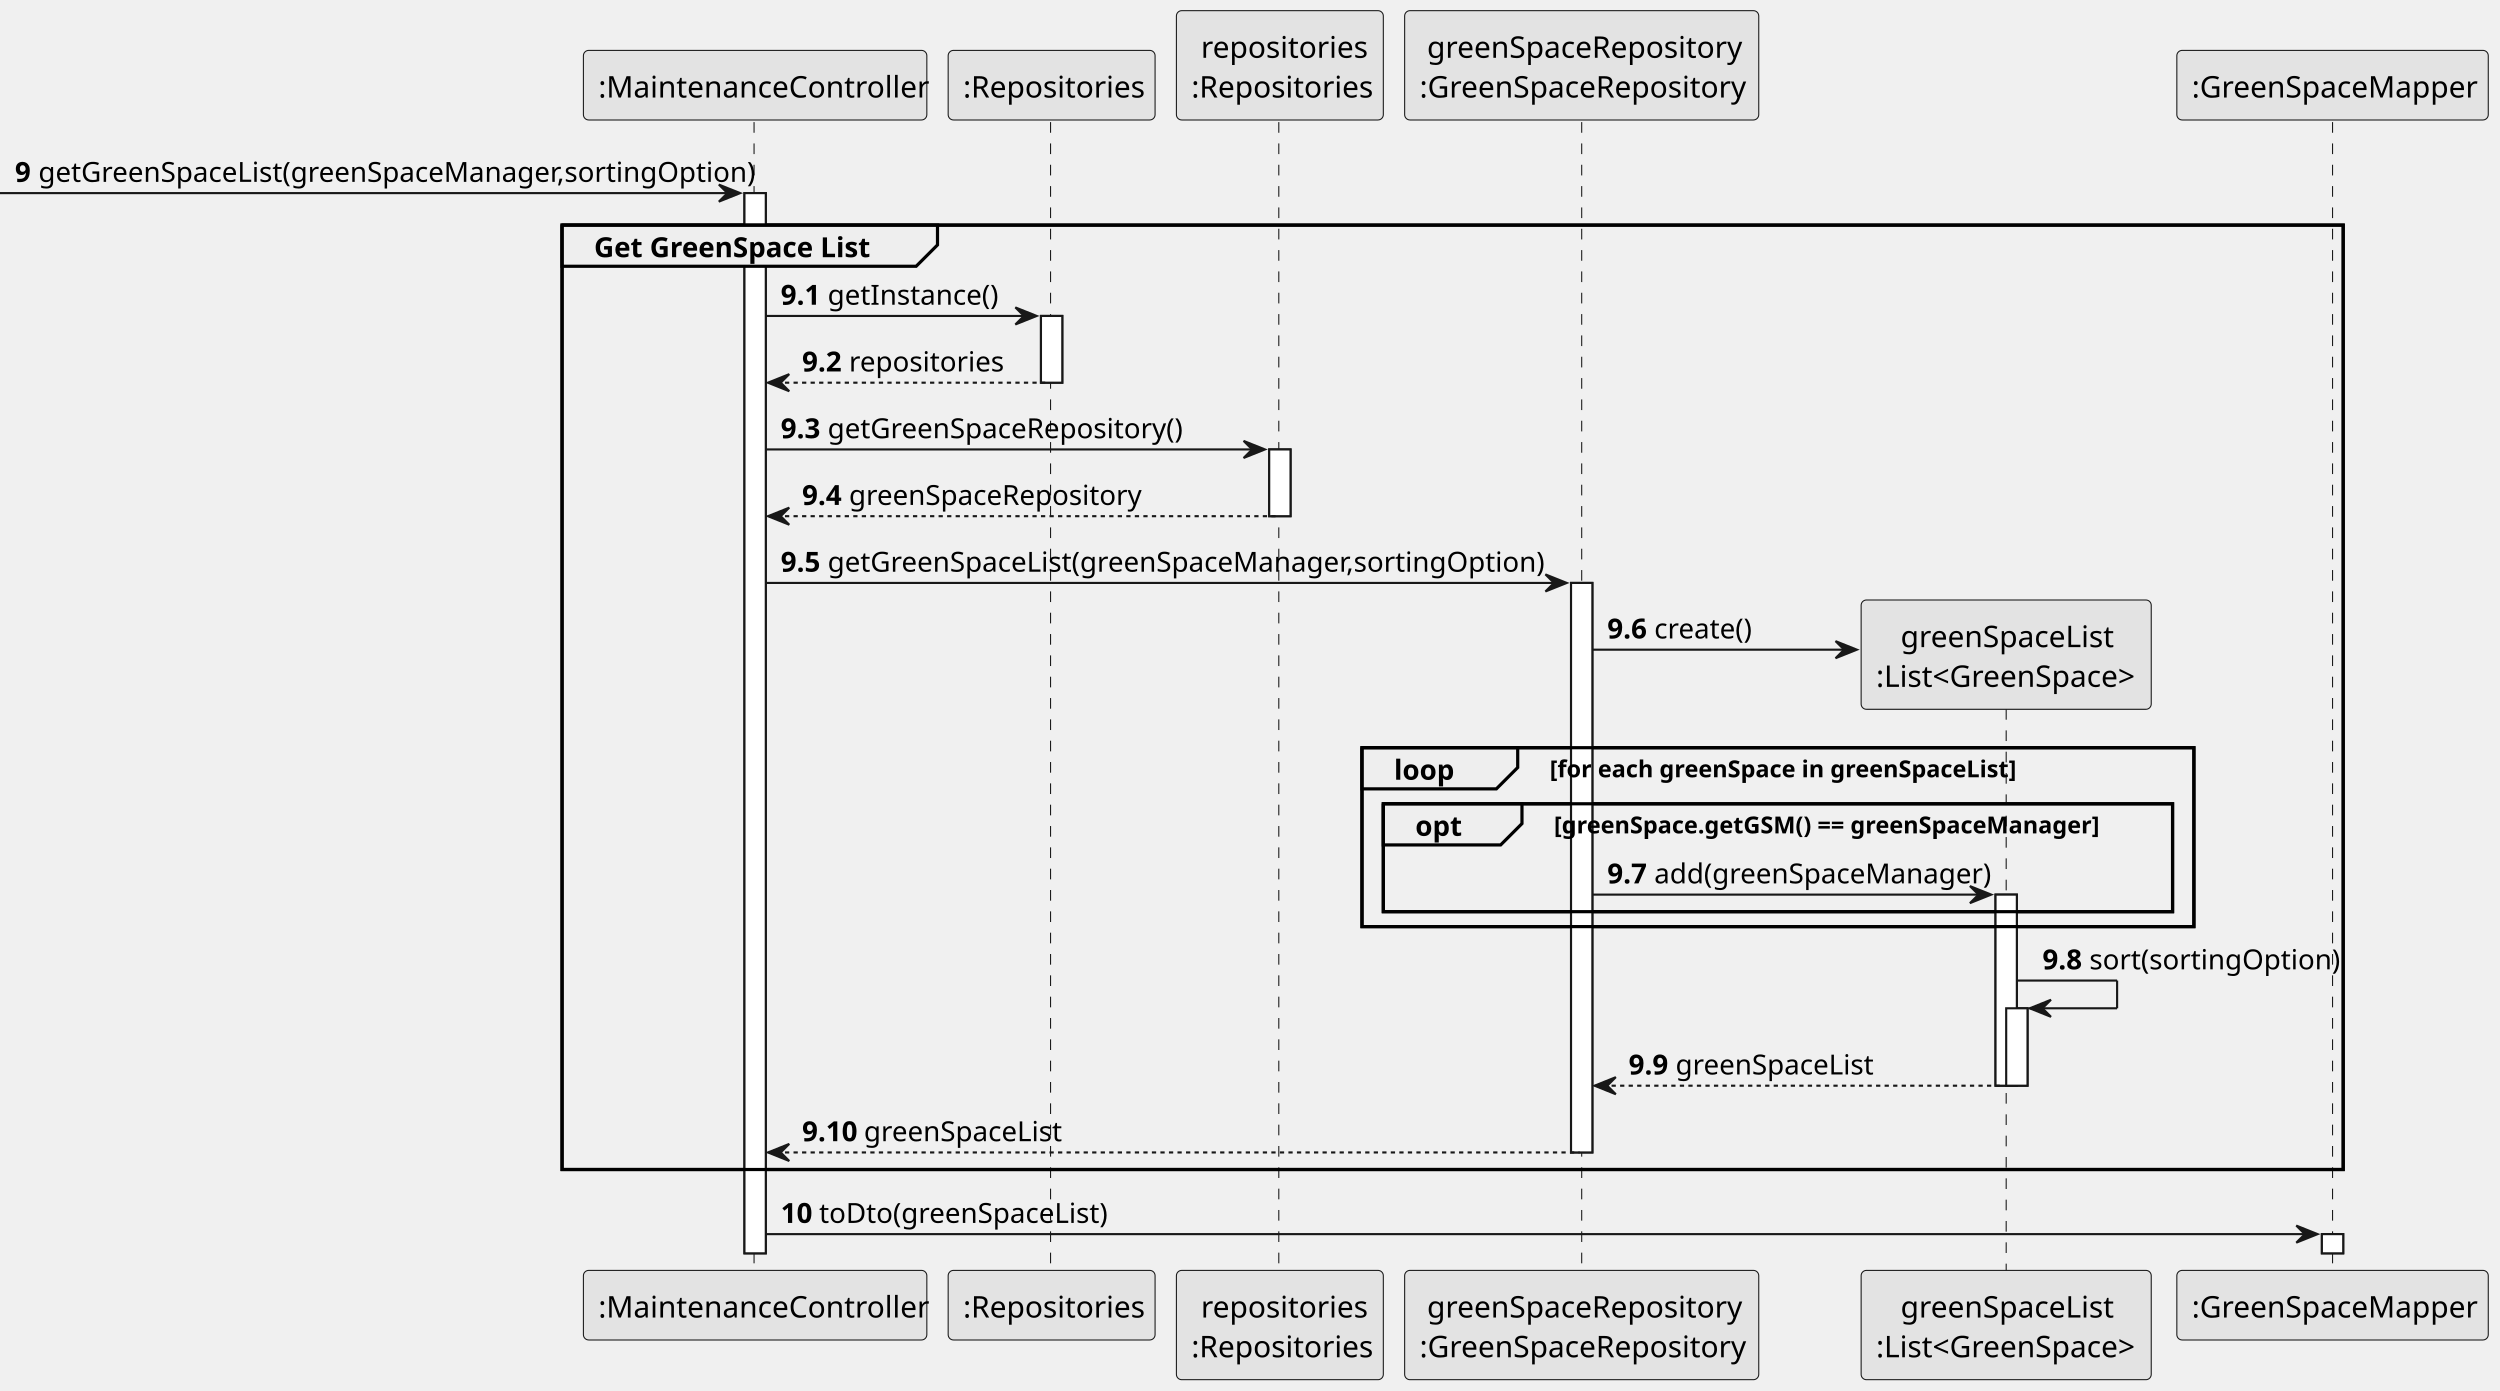
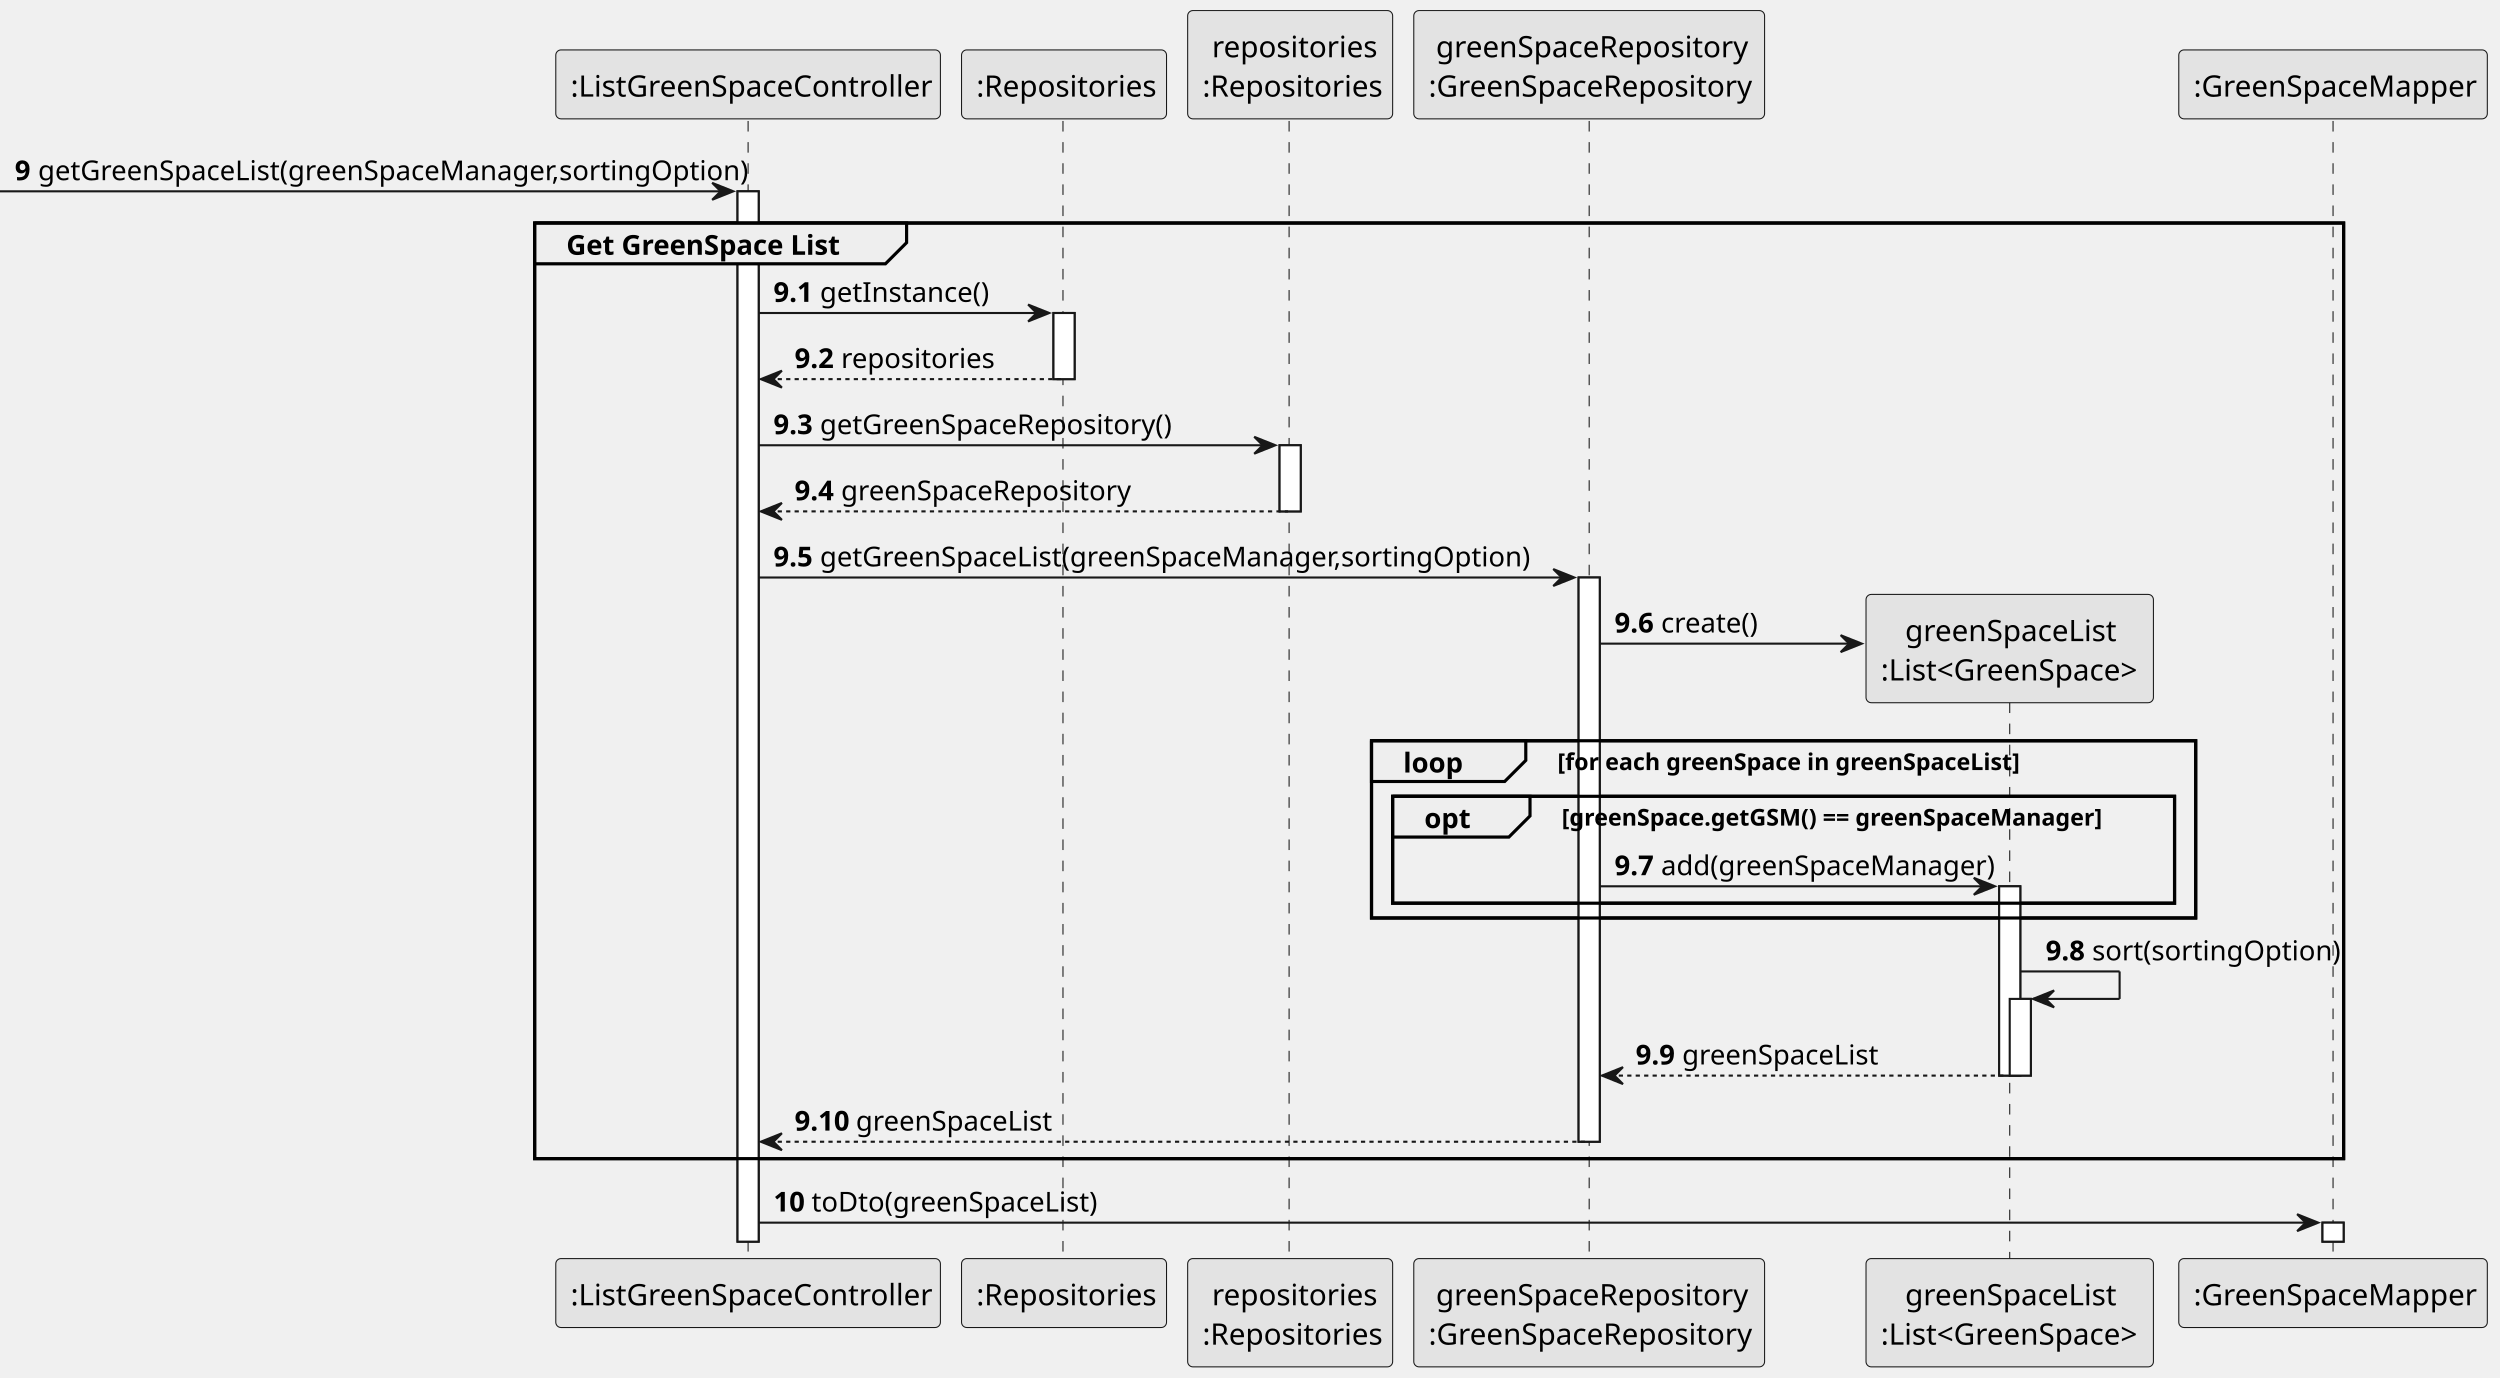
- <svg xmlns="http://www.w3.org/2000/svg" contentStyleType="text/css" height="652px" preserveAspectRatio="none" style="width:1172px;height:652px;background:#FFFFFF;" version="1.1" viewBox="0 0 1172 652" width="1172px" zoomAndPan="magnify">
+ <svg xmlns="http://www.w3.org/2000/svg" contentStyleType="text/css" height="652px" preserveAspectRatio="none" style="width:1183px;height:652px;background:#FFFFFF;" version="1.1" viewBox="0 0 1183 652" width="1183px" zoomAndPan="magnify">
  <defs />
  <g>
    <rect fill="#FFFFFF" height="497.025" style="stroke:#181818;stroke-width:1.0;" width="10" x="349" y="90.533" />
-     <rect fill="#FFFFFF" height="31.291" style="stroke:#181818;stroke-width:1.0;" width="10" x="488" y="148.115" />
-     <rect fill="#FFFFFF" height="31.291" style="stroke:#181818;stroke-width:1.0;" width="10" x="595" y="210.697" />
-     <rect fill="#FFFFFF" height="266.988" style="stroke:#181818;stroke-width:1.0;" width="10" x="736.5" y="273.279" />
-     <rect fill="#FFFFFF" height="89.582" style="stroke:#181818;stroke-width:1.0;" width="10" x="935.5" y="419.394" />
-     <rect fill="#FFFFFF" height="36.291" style="stroke:#181818;stroke-width:1.0;" width="10" x="940.5" y="472.685" />
-     <rect fill="#FFFFFF" height="9" style="stroke:#181818;stroke-width:1.0;" width="10" x="1088.5" y="578.559" />
-     <rect fill="none" height="442.734" style="stroke:#000000;stroke-width:1.5;" width="835" x="263.5" y="105.533" />
-     <rect fill="none" height="83.873" style="stroke:#000000;stroke-width:1.5;" width="390" x="638.5" y="350.522" />
-     <rect fill="none" height="50.582" style="stroke:#000000;stroke-width:1.5;" width="370" x="648.5" y="376.812" />
-     <line style="stroke:#181818;stroke-width:0.5;stroke-dasharray:5.0,5.0;" x1="353.5" x2="353.5" y1="57.242" y2="596.559" />
-     <line style="stroke:#181818;stroke-width:0.5;stroke-dasharray:5.0,5.0;" x1="492.5" x2="492.5" y1="57.242" y2="596.559" />
-     <line style="stroke:#181818;stroke-width:0.5;stroke-dasharray:5.0,5.0;" x1="599.5" x2="599.5" y1="57.242" y2="596.559" />
-     <line style="stroke:#181818;stroke-width:0.5;stroke-dasharray:5.0,5.0;" x1="741.5" x2="741.5" y1="57.242" y2="596.559" />
-     <line style="stroke:#181818;stroke-width:0.5;stroke-dasharray:5.0,5.0;" x1="940.5" x2="940.5" y1="322.4" y2="596.559" />
-     <line style="stroke:#181818;stroke-width:0.5;stroke-dasharray:5.0,5.0;" x1="1093.5" x2="1093.5" y1="57.242" y2="596.559" />
-     <rect fill="#E3E3E3" height="32.621" rx="2.5" ry="2.5" style="stroke:#181818;stroke-width:0.5;" width="161" x="273.5" y="23.621" />
-     <text fill="#000000" font-family="sans-serif" font-size="14" lengthAdjust="spacing" textLength="147" x="280.5" y="45.728">:MaintenanceController</text>
-     <rect fill="#E3E3E3" height="32.621" rx="2.5" ry="2.5" style="stroke:#181818;stroke-width:0.5;" width="161" x="273.5" y="595.559" />
-     <text fill="#000000" font-family="sans-serif" font-size="14" lengthAdjust="spacing" textLength="147" x="280.5" y="617.666">:MaintenanceController</text>
-     <rect fill="#E3E3E3" height="32.621" rx="2.5" ry="2.5" style="stroke:#181818;stroke-width:0.5;" width="97" x="444.5" y="23.621" />
-     <text fill="#000000" font-family="sans-serif" font-size="14" lengthAdjust="spacing" textLength="83" x="451.5" y="45.728">:Repositories</text>
-     <rect fill="#E3E3E3" height="32.621" rx="2.5" ry="2.5" style="stroke:#181818;stroke-width:0.5;" width="97" x="444.5" y="595.559" />
-     <text fill="#000000" font-family="sans-serif" font-size="14" lengthAdjust="spacing" textLength="83" x="451.5" y="617.666">:Repositories</text>
-     <rect fill="#E3E3E3" height="51.242" rx="2.5" ry="2.5" style="stroke:#181818;stroke-width:0.5;" width="97" x="551.5" y="5" />
-     <text fill="#000000" font-family="sans-serif" font-size="14" lengthAdjust="spacing" textLength="74" x="563" y="27.107">repositories</text>
-     <text fill="#000000" font-family="sans-serif" font-size="14" lengthAdjust="spacing" textLength="83" x="558.5" y="45.728">:Repositories</text>
-     <rect fill="#E3E3E3" height="51.242" rx="2.5" ry="2.5" style="stroke:#181818;stroke-width:0.5;" width="97" x="551.5" y="595.559" />
-     <text fill="#000000" font-family="sans-serif" font-size="14" lengthAdjust="spacing" textLength="74" x="563" y="617.666">repositories</text>
-     <text fill="#000000" font-family="sans-serif" font-size="14" lengthAdjust="spacing" textLength="83" x="558.5" y="636.287">:Repositories</text>
-     <rect fill="#E3E3E3" height="51.242" rx="2.5" ry="2.5" style="stroke:#181818;stroke-width:0.5;" width="166" x="658.5" y="5" />
-     <text fill="#000000" font-family="sans-serif" font-size="14" lengthAdjust="spacing" textLength="145" x="669" y="27.107">greenSpaceRepository</text>
-     <text fill="#000000" font-family="sans-serif" font-size="14" lengthAdjust="spacing" textLength="152" x="665.5" y="45.728">:GreenSpaceRepository</text>
-     <rect fill="#E3E3E3" height="51.242" rx="2.5" ry="2.5" style="stroke:#181818;stroke-width:0.5;" width="166" x="658.5" y="595.559" />
-     <text fill="#000000" font-family="sans-serif" font-size="14" lengthAdjust="spacing" textLength="145" x="669" y="617.666">greenSpaceRepository</text>
-     <text fill="#000000" font-family="sans-serif" font-size="14" lengthAdjust="spacing" textLength="152" x="665.5" y="636.287">:GreenSpaceRepository</text>
-     <rect fill="#E3E3E3" height="51.242" rx="2.5" ry="2.5" style="stroke:#181818;stroke-width:0.5;" width="136" x="872.5" y="595.559" />
-     <text fill="#000000" font-family="sans-serif" font-size="14" lengthAdjust="spacing" textLength="99" x="891" y="617.666">greenSpaceList</text>
-     <text fill="#000000" font-family="sans-serif" font-size="14" lengthAdjust="spacing" textLength="122" x="879.5" y="636.287">:List&lt;GreenSpace&gt;</text>
-     <rect fill="#E3E3E3" height="32.621" rx="2.5" ry="2.5" style="stroke:#181818;stroke-width:0.5;" width="146" x="1020.5" y="23.621" />
-     <text fill="#000000" font-family="sans-serif" font-size="14" lengthAdjust="spacing" textLength="132" x="1027.5" y="45.728">:GreenSpaceMapper</text>
-     <rect fill="#E3E3E3" height="32.621" rx="2.5" ry="2.5" style="stroke:#181818;stroke-width:0.5;" width="146" x="1020.5" y="595.559" />
-     <text fill="#000000" font-family="sans-serif" font-size="14" lengthAdjust="spacing" textLength="132" x="1027.5" y="617.666">:GreenSpaceMapper</text>
+     <rect fill="#FFFFFF" height="31.291" style="stroke:#181818;stroke-width:1.0;" width="10" x="498.5" y="148.115" />
+     <rect fill="#FFFFFF" height="31.291" style="stroke:#181818;stroke-width:1.0;" width="10" x="605.5" y="210.697" />
+     <rect fill="#FFFFFF" height="266.988" style="stroke:#181818;stroke-width:1.0;" width="10" x="747" y="273.279" />
+     <rect fill="#FFFFFF" height="89.582" style="stroke:#181818;stroke-width:1.0;" width="10" x="946" y="419.394" />
+     <rect fill="#FFFFFF" height="36.291" style="stroke:#181818;stroke-width:1.0;" width="10" x="951" y="472.685" />
+     <rect fill="#FFFFFF" height="9" style="stroke:#181818;stroke-width:1.0;" width="10" x="1099" y="578.559" />
+     <rect fill="none" height="442.734" style="stroke:#000000;stroke-width:1.5;" width="856" x="253" y="105.533" />
+     <rect fill="none" height="83.873" style="stroke:#000000;stroke-width:1.5;" width="390" x="649" y="350.522" />
+     <rect fill="none" height="50.582" style="stroke:#000000;stroke-width:1.5;" width="370" x="659" y="376.812" />
+     <line style="stroke:#181818;stroke-width:0.5;stroke-dasharray:5.0,5.0;" x1="354" x2="354" y1="57.242" y2="596.559" />
+     <line style="stroke:#181818;stroke-width:0.5;stroke-dasharray:5.0,5.0;" x1="503" x2="503" y1="57.242" y2="596.559" />
+     <line style="stroke:#181818;stroke-width:0.5;stroke-dasharray:5.0,5.0;" x1="610" x2="610" y1="57.242" y2="596.559" />
+     <line style="stroke:#181818;stroke-width:0.5;stroke-dasharray:5.0,5.0;" x1="752" x2="752" y1="57.242" y2="596.559" />
+     <line style="stroke:#181818;stroke-width:0.5;stroke-dasharray:5.0,5.0;" x1="951" x2="951" y1="322.4" y2="596.559" />
+     <line style="stroke:#181818;stroke-width:0.5;stroke-dasharray:5.0,5.0;" x1="1104" x2="1104" y1="57.242" y2="596.559" />
+     <rect fill="#E3E3E3" height="32.621" rx="2.5" ry="2.5" style="stroke:#181818;stroke-width:0.5;" width="182" x="263" y="23.621" />
+     <text fill="#000000" font-family="sans-serif" font-size="14" lengthAdjust="spacing" textLength="168" x="270" y="45.728">:ListGreenSpaceController</text>
+     <rect fill="#E3E3E3" height="32.621" rx="2.5" ry="2.5" style="stroke:#181818;stroke-width:0.5;" width="182" x="263" y="595.559" />
+     <text fill="#000000" font-family="sans-serif" font-size="14" lengthAdjust="spacing" textLength="168" x="270" y="617.666">:ListGreenSpaceController</text>
+     <rect fill="#E3E3E3" height="32.621" rx="2.5" ry="2.5" style="stroke:#181818;stroke-width:0.5;" width="97" x="455" y="23.621" />
+     <text fill="#000000" font-family="sans-serif" font-size="14" lengthAdjust="spacing" textLength="83" x="462" y="45.728">:Repositories</text>
+     <rect fill="#E3E3E3" height="32.621" rx="2.5" ry="2.5" style="stroke:#181818;stroke-width:0.5;" width="97" x="455" y="595.559" />
+     <text fill="#000000" font-family="sans-serif" font-size="14" lengthAdjust="spacing" textLength="83" x="462" y="617.666">:Repositories</text>
+     <rect fill="#E3E3E3" height="51.242" rx="2.5" ry="2.5" style="stroke:#181818;stroke-width:0.5;" width="97" x="562" y="5" />
+     <text fill="#000000" font-family="sans-serif" font-size="14" lengthAdjust="spacing" textLength="74" x="573.5" y="27.107">repositories</text>
+     <text fill="#000000" font-family="sans-serif" font-size="14" lengthAdjust="spacing" textLength="83" x="569" y="45.728">:Repositories</text>
+     <rect fill="#E3E3E3" height="51.242" rx="2.5" ry="2.5" style="stroke:#181818;stroke-width:0.5;" width="97" x="562" y="595.559" />
+     <text fill="#000000" font-family="sans-serif" font-size="14" lengthAdjust="spacing" textLength="74" x="573.5" y="617.666">repositories</text>
+     <text fill="#000000" font-family="sans-serif" font-size="14" lengthAdjust="spacing" textLength="83" x="569" y="636.287">:Repositories</text>
+     <rect fill="#E3E3E3" height="51.242" rx="2.5" ry="2.5" style="stroke:#181818;stroke-width:0.5;" width="166" x="669" y="5" />
+     <text fill="#000000" font-family="sans-serif" font-size="14" lengthAdjust="spacing" textLength="145" x="679.5" y="27.107">greenSpaceRepository</text>
+     <text fill="#000000" font-family="sans-serif" font-size="14" lengthAdjust="spacing" textLength="152" x="676" y="45.728">:GreenSpaceRepository</text>
+     <rect fill="#E3E3E3" height="51.242" rx="2.5" ry="2.5" style="stroke:#181818;stroke-width:0.5;" width="166" x="669" y="595.559" />
+     <text fill="#000000" font-family="sans-serif" font-size="14" lengthAdjust="spacing" textLength="145" x="679.5" y="617.666">greenSpaceRepository</text>
+     <text fill="#000000" font-family="sans-serif" font-size="14" lengthAdjust="spacing" textLength="152" x="676" y="636.287">:GreenSpaceRepository</text>
+     <rect fill="#E3E3E3" height="51.242" rx="2.5" ry="2.5" style="stroke:#181818;stroke-width:0.5;" width="136" x="883" y="595.559" />
+     <text fill="#000000" font-family="sans-serif" font-size="14" lengthAdjust="spacing" textLength="99" x="901.5" y="617.666">greenSpaceList</text>
+     <text fill="#000000" font-family="sans-serif" font-size="14" lengthAdjust="spacing" textLength="122" x="890" y="636.287">:List&lt;GreenSpace&gt;</text>
+     <rect fill="#E3E3E3" height="32.621" rx="2.5" ry="2.5" style="stroke:#181818;stroke-width:0.5;" width="146" x="1031" y="23.621" />
+     <text fill="#000000" font-family="sans-serif" font-size="14" lengthAdjust="spacing" textLength="132" x="1038" y="45.728">:GreenSpaceMapper</text>
+     <rect fill="#E3E3E3" height="32.621" rx="2.5" ry="2.5" style="stroke:#181818;stroke-width:0.5;" width="146" x="1031" y="595.559" />
+     <text fill="#000000" font-family="sans-serif" font-size="14" lengthAdjust="spacing" textLength="132" x="1038" y="617.666">:GreenSpaceMapper</text>
    <rect fill="#FFFFFF" height="497.025" style="stroke:#181818;stroke-width:1.0;" width="10" x="349" y="90.533" />
-     <rect fill="#FFFFFF" height="31.291" style="stroke:#181818;stroke-width:1.0;" width="10" x="488" y="148.115" />
-     <rect fill="#FFFFFF" height="31.291" style="stroke:#181818;stroke-width:1.0;" width="10" x="595" y="210.697" />
-     <rect fill="#FFFFFF" height="266.988" style="stroke:#181818;stroke-width:1.0;" width="10" x="736.5" y="273.279" />
-     <rect fill="#FFFFFF" height="89.582" style="stroke:#181818;stroke-width:1.0;" width="10" x="935.5" y="419.394" />
-     <rect fill="#FFFFFF" height="36.291" style="stroke:#181818;stroke-width:1.0;" width="10" x="940.5" y="472.685" />
-     <rect fill="#FFFFFF" height="9" style="stroke:#181818;stroke-width:1.0;" width="10" x="1088.5" y="578.559" />
+     <rect fill="#FFFFFF" height="31.291" style="stroke:#181818;stroke-width:1.0;" width="10" x="498.5" y="148.115" />
+     <rect fill="#FFFFFF" height="31.291" style="stroke:#181818;stroke-width:1.0;" width="10" x="605.5" y="210.697" />
+     <rect fill="#FFFFFF" height="266.988" style="stroke:#181818;stroke-width:1.0;" width="10" x="747" y="273.279" />
+     <rect fill="#FFFFFF" height="89.582" style="stroke:#181818;stroke-width:1.0;" width="10" x="946" y="419.394" />
+     <rect fill="#FFFFFF" height="36.291" style="stroke:#181818;stroke-width:1.0;" width="10" x="951" y="472.685" />
+     <rect fill="#FFFFFF" height="9" style="stroke:#181818;stroke-width:1.0;" width="10" x="1099" y="578.559" />
    <polygon fill="#181818" points="337,86.533,347,90.533,337,94.533,341,90.533" style="stroke:#181818;stroke-width:1.0;" />
    <line style="stroke:#181818;stroke-width:1.0;" x1="0" x2="343" y1="90.533" y2="90.533" />
    <text fill="#000000" font-family="sans-serif" font-size="13" font-weight="bold" lengthAdjust="spacing" textLength="7" x="7" y="85.27">9</text>
    <text fill="#000000" font-family="sans-serif" font-size="13" lengthAdjust="spacing" textLength="319" x="18" y="85.27">getGreenSpaceList(greenSpaceManager,sortingOption)</text>
-     <path d="M263.5,105.533 L439.5,105.533 L439.5,114.824 L429.5,124.824 L263.5,124.824 L263.5,105.533 " fill="#EEEEEE" style="stroke:#000000;stroke-width:1.5;" />
-     <rect fill="none" height="442.734" style="stroke:#000000;stroke-width:1.5;" width="835" x="263.5" y="105.533" />
-     <text fill="#000000" font-family="sans-serif" font-size="13" font-weight="bold" lengthAdjust="spacing" textLength="131" x="278.5" y="120.561">Get GreenSpace List</text>
-     <polygon fill="#181818" points="476,144.115,486,148.115,476,152.115,480,148.115" style="stroke:#181818;stroke-width:1.0;" />
-     <line style="stroke:#181818;stroke-width:1.0;" x1="359" x2="482" y1="148.115" y2="148.115" />
+     <path d="M253,105.533 L429,105.533 L429,114.824 L419,124.824 L253,124.824 L253,105.533 " fill="#EEEEEE" style="stroke:#000000;stroke-width:1.5;" />
+     <rect fill="none" height="442.734" style="stroke:#000000;stroke-width:1.5;" width="856" x="253" y="105.533" />
+     <text fill="#000000" font-family="sans-serif" font-size="13" font-weight="bold" lengthAdjust="spacing" textLength="131" x="268" y="120.561">Get GreenSpace List</text>
+     <polygon fill="#181818" points="486.5,144.115,496.5,148.115,486.5,152.115,490.5,148.115" style="stroke:#181818;stroke-width:1.0;" />
+     <line style="stroke:#181818;stroke-width:1.0;" x1="359" x2="492.5" y1="148.115" y2="148.115" />
    <text fill="#000000" font-family="sans-serif" font-size="13" font-weight="bold" lengthAdjust="spacing" textLength="18" x="366" y="142.852">9.1</text>
    <text fill="#000000" font-family="sans-serif" font-size="13" lengthAdjust="spacing" textLength="75" x="388" y="142.852">getInstance()</text>
    <polygon fill="#181818" points="370,175.406,360,179.406,370,183.406,366,179.406" style="stroke:#181818;stroke-width:1.0;" />
-     <line style="stroke:#181818;stroke-width:1.0;stroke-dasharray:2.0,2.0;" x1="364" x2="492" y1="179.406" y2="179.406" />
+     <line style="stroke:#181818;stroke-width:1.0;stroke-dasharray:2.0,2.0;" x1="364" x2="502.5" y1="179.406" y2="179.406" />
    <text fill="#000000" font-family="sans-serif" font-size="13" font-weight="bold" lengthAdjust="spacing" textLength="18" x="376" y="174.144">9.2</text>
    <text fill="#000000" font-family="sans-serif" font-size="13" lengthAdjust="spacing" textLength="67" x="398" y="174.144">repositories</text>
-     <polygon fill="#181818" points="583,206.697,593,210.697,583,214.697,587,210.697" style="stroke:#181818;stroke-width:1.0;" />
-     <line style="stroke:#181818;stroke-width:1.0;" x1="359" x2="589" y1="210.697" y2="210.697" />
+     <polygon fill="#181818" points="593.5,206.697,603.5,210.697,593.5,214.697,597.5,210.697" style="stroke:#181818;stroke-width:1.0;" />
+     <line style="stroke:#181818;stroke-width:1.0;" x1="359" x2="599.5" y1="210.697" y2="210.697" />
    <text fill="#000000" font-family="sans-serif" font-size="13" font-weight="bold" lengthAdjust="spacing" textLength="18" x="366" y="205.435">9.3</text>
    <text fill="#000000" font-family="sans-serif" font-size="13" lengthAdjust="spacing" textLength="160" x="388" y="205.435">getGreenSpaceRepository()</text>
    <polygon fill="#181818" points="370,237.988,360,241.988,370,245.988,366,241.988" style="stroke:#181818;stroke-width:1.0;" />
-     <line style="stroke:#181818;stroke-width:1.0;stroke-dasharray:2.0,2.0;" x1="364" x2="599" y1="241.988" y2="241.988" />
+     <line style="stroke:#181818;stroke-width:1.0;stroke-dasharray:2.0,2.0;" x1="364" x2="609.5" y1="241.988" y2="241.988" />
    <text fill="#000000" font-family="sans-serif" font-size="13" font-weight="bold" lengthAdjust="spacing" textLength="18" x="376" y="236.726">9.4</text>
    <text fill="#000000" font-family="sans-serif" font-size="13" lengthAdjust="spacing" textLength="131" x="398" y="236.726">greenSpaceRepository</text>
-     <polygon fill="#181818" points="724.5,269.279,734.5,273.279,724.5,277.279,728.5,273.279" style="stroke:#181818;stroke-width:1.0;" />
-     <line style="stroke:#181818;stroke-width:1.0;" x1="359" x2="730.5" y1="273.279" y2="273.279" />
+     <polygon fill="#181818" points="735,269.279,745,273.279,735,277.279,739,273.279" style="stroke:#181818;stroke-width:1.0;" />
+     <line style="stroke:#181818;stroke-width:1.0;" x1="359" x2="741" y1="273.279" y2="273.279" />
    <text fill="#000000" font-family="sans-serif" font-size="13" font-weight="bold" lengthAdjust="spacing" textLength="18" x="366" y="268.017">9.5</text>
    <text fill="#000000" font-family="sans-serif" font-size="13" lengthAdjust="spacing" textLength="319" x="388" y="268.017">getGreenSpaceList(greenSpaceManager,sortingOption)</text>
-     <polygon fill="#181818" points="860.5,300.57,870.5,304.57,860.5,308.57,864.5,304.57" style="stroke:#181818;stroke-width:1.0;" />
-     <line style="stroke:#181818;stroke-width:1.0;" x1="746.5" x2="866.5" y1="304.57" y2="304.57" />
-     <text fill="#000000" font-family="sans-serif" font-size="13" font-weight="bold" lengthAdjust="spacing" textLength="18" x="753.5" y="299.308">9.6</text>
-     <text fill="#000000" font-family="sans-serif" font-size="13" lengthAdjust="spacing" textLength="44" x="775.5" y="299.308">create()</text>
-     <rect fill="#E3E3E3" height="51.242" rx="2.5" ry="2.5" style="stroke:#181818;stroke-width:0.5;" width="136" x="872.5" y="281.279" />
-     <text fill="#000000" font-family="sans-serif" font-size="14" lengthAdjust="spacing" textLength="99" x="891" y="303.387">greenSpaceList</text>
-     <text fill="#000000" font-family="sans-serif" font-size="14" lengthAdjust="spacing" textLength="122" x="879.5" y="322.008">:List&lt;GreenSpace&gt;</text>
-     <path d="M638.5,350.522 L711.5,350.522 L711.5,359.812 L701.5,369.812 L638.5,369.812 L638.5,350.522 " fill="#EEEEEE" style="stroke:#000000;stroke-width:1.5;" />
-     <rect fill="none" height="83.873" style="stroke:#000000;stroke-width:1.5;" width="390" x="638.5" y="350.522" />
-     <text fill="#000000" font-family="sans-serif" font-size="13" font-weight="bold" lengthAdjust="spacing" textLength="28" x="653.5" y="365.55">loop</text>
-     <text fill="#000000" font-family="sans-serif" font-size="11" font-weight="bold" lengthAdjust="spacing" textLength="225" x="726.5" y="364.392">[for each greenSpace in greenSpaceList]</text>
-     <path d="M648.5,376.812 L713.5,376.812 L713.5,386.103 L703.5,396.103 L648.5,396.103 L648.5,376.812 " fill="#EEEEEE" style="stroke:#000000;stroke-width:1.5;" />
-     <rect fill="none" height="50.582" style="stroke:#000000;stroke-width:1.5;" width="370" x="648.5" y="376.812" />
-     <text fill="#000000" font-family="sans-serif" font-size="13" font-weight="bold" lengthAdjust="spacing" textLength="20" x="663.5" y="391.841">opt</text>
-     <text fill="#000000" font-family="sans-serif" font-size="11" font-weight="bold" lengthAdjust="spacing" textLength="260" x="728.5" y="390.683">[greenSpace.getGSM() == greenSpaceManager]</text>
-     <polygon fill="#181818" points="923.5,415.394,933.5,419.394,923.5,423.394,927.5,419.394" style="stroke:#181818;stroke-width:1.0;" />
-     <line style="stroke:#181818;stroke-width:1.0;" x1="746.5" x2="929.5" y1="419.394" y2="419.394" />
-     <text fill="#000000" font-family="sans-serif" font-size="13" font-weight="bold" lengthAdjust="spacing" textLength="18" x="753.5" y="414.132">9.7</text>
-     <text fill="#000000" font-family="sans-serif" font-size="13" lengthAdjust="spacing" textLength="148" x="775.5" y="414.132">add(greenSpaceManager)</text>
-     <line style="stroke:#181818;stroke-width:1.0;" x1="945.5" x2="992.5" y1="459.685" y2="459.685" />
-     <line style="stroke:#181818;stroke-width:1.0;" x1="992.5" x2="992.5" y1="459.685" y2="472.685" />
-     <line style="stroke:#181818;stroke-width:1.0;" x1="951.5" x2="992.5" y1="472.685" y2="472.685" />
-     <polygon fill="#181818" points="961.5,468.685,951.5,472.685,961.5,476.685,957.5,472.685" style="stroke:#181818;stroke-width:1.0;" />
-     <text fill="#000000" font-family="sans-serif" font-size="13" font-weight="bold" lengthAdjust="spacing" textLength="18" x="957.5" y="454.423">9.8</text>
-     <text fill="#000000" font-family="sans-serif" font-size="13" lengthAdjust="spacing" textLength="107" x="979.5" y="454.423">sort(sortingOption)</text>
-     <polygon fill="#181818" points="757.5,504.977,747.5,508.977,757.5,512.977,753.5,508.977" style="stroke:#181818;stroke-width:1.0;" />
-     <line style="stroke:#181818;stroke-width:1.0;stroke-dasharray:2.0,2.0;" x1="751.5" x2="939.5" y1="508.977" y2="508.977" />
-     <text fill="#000000" font-family="sans-serif" font-size="13" font-weight="bold" lengthAdjust="spacing" textLength="18" x="763.5" y="503.714">9.9</text>
-     <text fill="#000000" font-family="sans-serif" font-size="13" lengthAdjust="spacing" textLength="90" x="785.5" y="503.714">greenSpaceList</text>
+     <polygon fill="#181818" points="871,300.57,881,304.57,871,308.57,875,304.57" style="stroke:#181818;stroke-width:1.0;" />
+     <line style="stroke:#181818;stroke-width:1.0;" x1="757" x2="877" y1="304.57" y2="304.57" />
+     <text fill="#000000" font-family="sans-serif" font-size="13" font-weight="bold" lengthAdjust="spacing" textLength="18" x="764" y="299.308">9.6</text>
+     <text fill="#000000" font-family="sans-serif" font-size="13" lengthAdjust="spacing" textLength="44" x="786" y="299.308">create()</text>
+     <rect fill="#E3E3E3" height="51.242" rx="2.5" ry="2.5" style="stroke:#181818;stroke-width:0.5;" width="136" x="883" y="281.279" />
+     <text fill="#000000" font-family="sans-serif" font-size="14" lengthAdjust="spacing" textLength="99" x="901.5" y="303.387">greenSpaceList</text>
+     <text fill="#000000" font-family="sans-serif" font-size="14" lengthAdjust="spacing" textLength="122" x="890" y="322.008">:List&lt;GreenSpace&gt;</text>
+     <path d="M649,350.522 L722,350.522 L722,359.812 L712,369.812 L649,369.812 L649,350.522 " fill="#EEEEEE" style="stroke:#000000;stroke-width:1.5;" />
+     <rect fill="none" height="83.873" style="stroke:#000000;stroke-width:1.5;" width="390" x="649" y="350.522" />
+     <text fill="#000000" font-family="sans-serif" font-size="13" font-weight="bold" lengthAdjust="spacing" textLength="28" x="664" y="365.55">loop</text>
+     <text fill="#000000" font-family="sans-serif" font-size="11" font-weight="bold" lengthAdjust="spacing" textLength="225" x="737" y="364.392">[for each greenSpace in greenSpaceList]</text>
+     <path d="M659,376.812 L724,376.812 L724,386.103 L714,396.103 L659,396.103 L659,376.812 " fill="#EEEEEE" style="stroke:#000000;stroke-width:1.5;" />
+     <rect fill="none" height="50.582" style="stroke:#000000;stroke-width:1.5;" width="370" x="659" y="376.812" />
+     <text fill="#000000" font-family="sans-serif" font-size="13" font-weight="bold" lengthAdjust="spacing" textLength="20" x="674" y="391.841">opt</text>
+     <text fill="#000000" font-family="sans-serif" font-size="11" font-weight="bold" lengthAdjust="spacing" textLength="260" x="739" y="390.683">[greenSpace.getGSM() == greenSpaceManager]</text>
+     <polygon fill="#181818" points="934,415.394,944,419.394,934,423.394,938,419.394" style="stroke:#181818;stroke-width:1.0;" />
+     <line style="stroke:#181818;stroke-width:1.0;" x1="757" x2="940" y1="419.394" y2="419.394" />
+     <text fill="#000000" font-family="sans-serif" font-size="13" font-weight="bold" lengthAdjust="spacing" textLength="18" x="764" y="414.132">9.7</text>
+     <text fill="#000000" font-family="sans-serif" font-size="13" lengthAdjust="spacing" textLength="148" x="786" y="414.132">add(greenSpaceManager)</text>
+     <line style="stroke:#181818;stroke-width:1.0;" x1="956" x2="1003" y1="459.685" y2="459.685" />
+     <line style="stroke:#181818;stroke-width:1.0;" x1="1003" x2="1003" y1="459.685" y2="472.685" />
+     <line style="stroke:#181818;stroke-width:1.0;" x1="962" x2="1003" y1="472.685" y2="472.685" />
+     <polygon fill="#181818" points="972,468.685,962,472.685,972,476.685,968,472.685" style="stroke:#181818;stroke-width:1.0;" />
+     <text fill="#000000" font-family="sans-serif" font-size="13" font-weight="bold" lengthAdjust="spacing" textLength="18" x="968" y="454.423">9.8</text>
+     <text fill="#000000" font-family="sans-serif" font-size="13" lengthAdjust="spacing" textLength="107" x="990" y="454.423">sort(sortingOption)</text>
+     <polygon fill="#181818" points="768,504.977,758,508.977,768,512.977,764,508.977" style="stroke:#181818;stroke-width:1.0;" />
+     <line style="stroke:#181818;stroke-width:1.0;stroke-dasharray:2.0,2.0;" x1="762" x2="950" y1="508.977" y2="508.977" />
+     <text fill="#000000" font-family="sans-serif" font-size="13" font-weight="bold" lengthAdjust="spacing" textLength="18" x="774" y="503.714">9.9</text>
+     <text fill="#000000" font-family="sans-serif" font-size="13" lengthAdjust="spacing" textLength="90" x="796" y="503.714">greenSpaceList</text>
    <polygon fill="#181818" points="370,536.268,360,540.268,370,544.268,366,540.268" style="stroke:#181818;stroke-width:1.0;" />
-     <line style="stroke:#181818;stroke-width:1.0;stroke-dasharray:2.0,2.0;" x1="364" x2="740.5" y1="540.268" y2="540.268" />
+     <line style="stroke:#181818;stroke-width:1.0;stroke-dasharray:2.0,2.0;" x1="364" x2="751" y1="540.268" y2="540.268" />
    <text fill="#000000" font-family="sans-serif" font-size="13" font-weight="bold" lengthAdjust="spacing" textLength="25" x="376" y="535.005">9.10</text>
    <text fill="#000000" font-family="sans-serif" font-size="13" lengthAdjust="spacing" textLength="90" x="405" y="535.005">greenSpaceList</text>
-     <polygon fill="#181818" points="1076.5,574.559,1086.5,578.559,1076.5,582.559,1080.5,578.559" style="stroke:#181818;stroke-width:1.0;" />
-     <line style="stroke:#181818;stroke-width:1.0;" x1="359" x2="1082.5" y1="578.559" y2="578.559" />
+     <polygon fill="#181818" points="1087,574.559,1097,578.559,1087,582.559,1091,578.559" style="stroke:#181818;stroke-width:1.0;" />
+     <line style="stroke:#181818;stroke-width:1.0;" x1="359" x2="1093" y1="578.559" y2="578.559" />
    <text fill="#000000" font-family="sans-serif" font-size="13" font-weight="bold" lengthAdjust="spacing" textLength="14" x="366" y="573.296">10</text>
    <text fill="#000000" font-family="sans-serif" font-size="13" lengthAdjust="spacing" textLength="129" x="384" y="573.296">toDto(greenSpaceList)</text>
  </g>
</svg>
